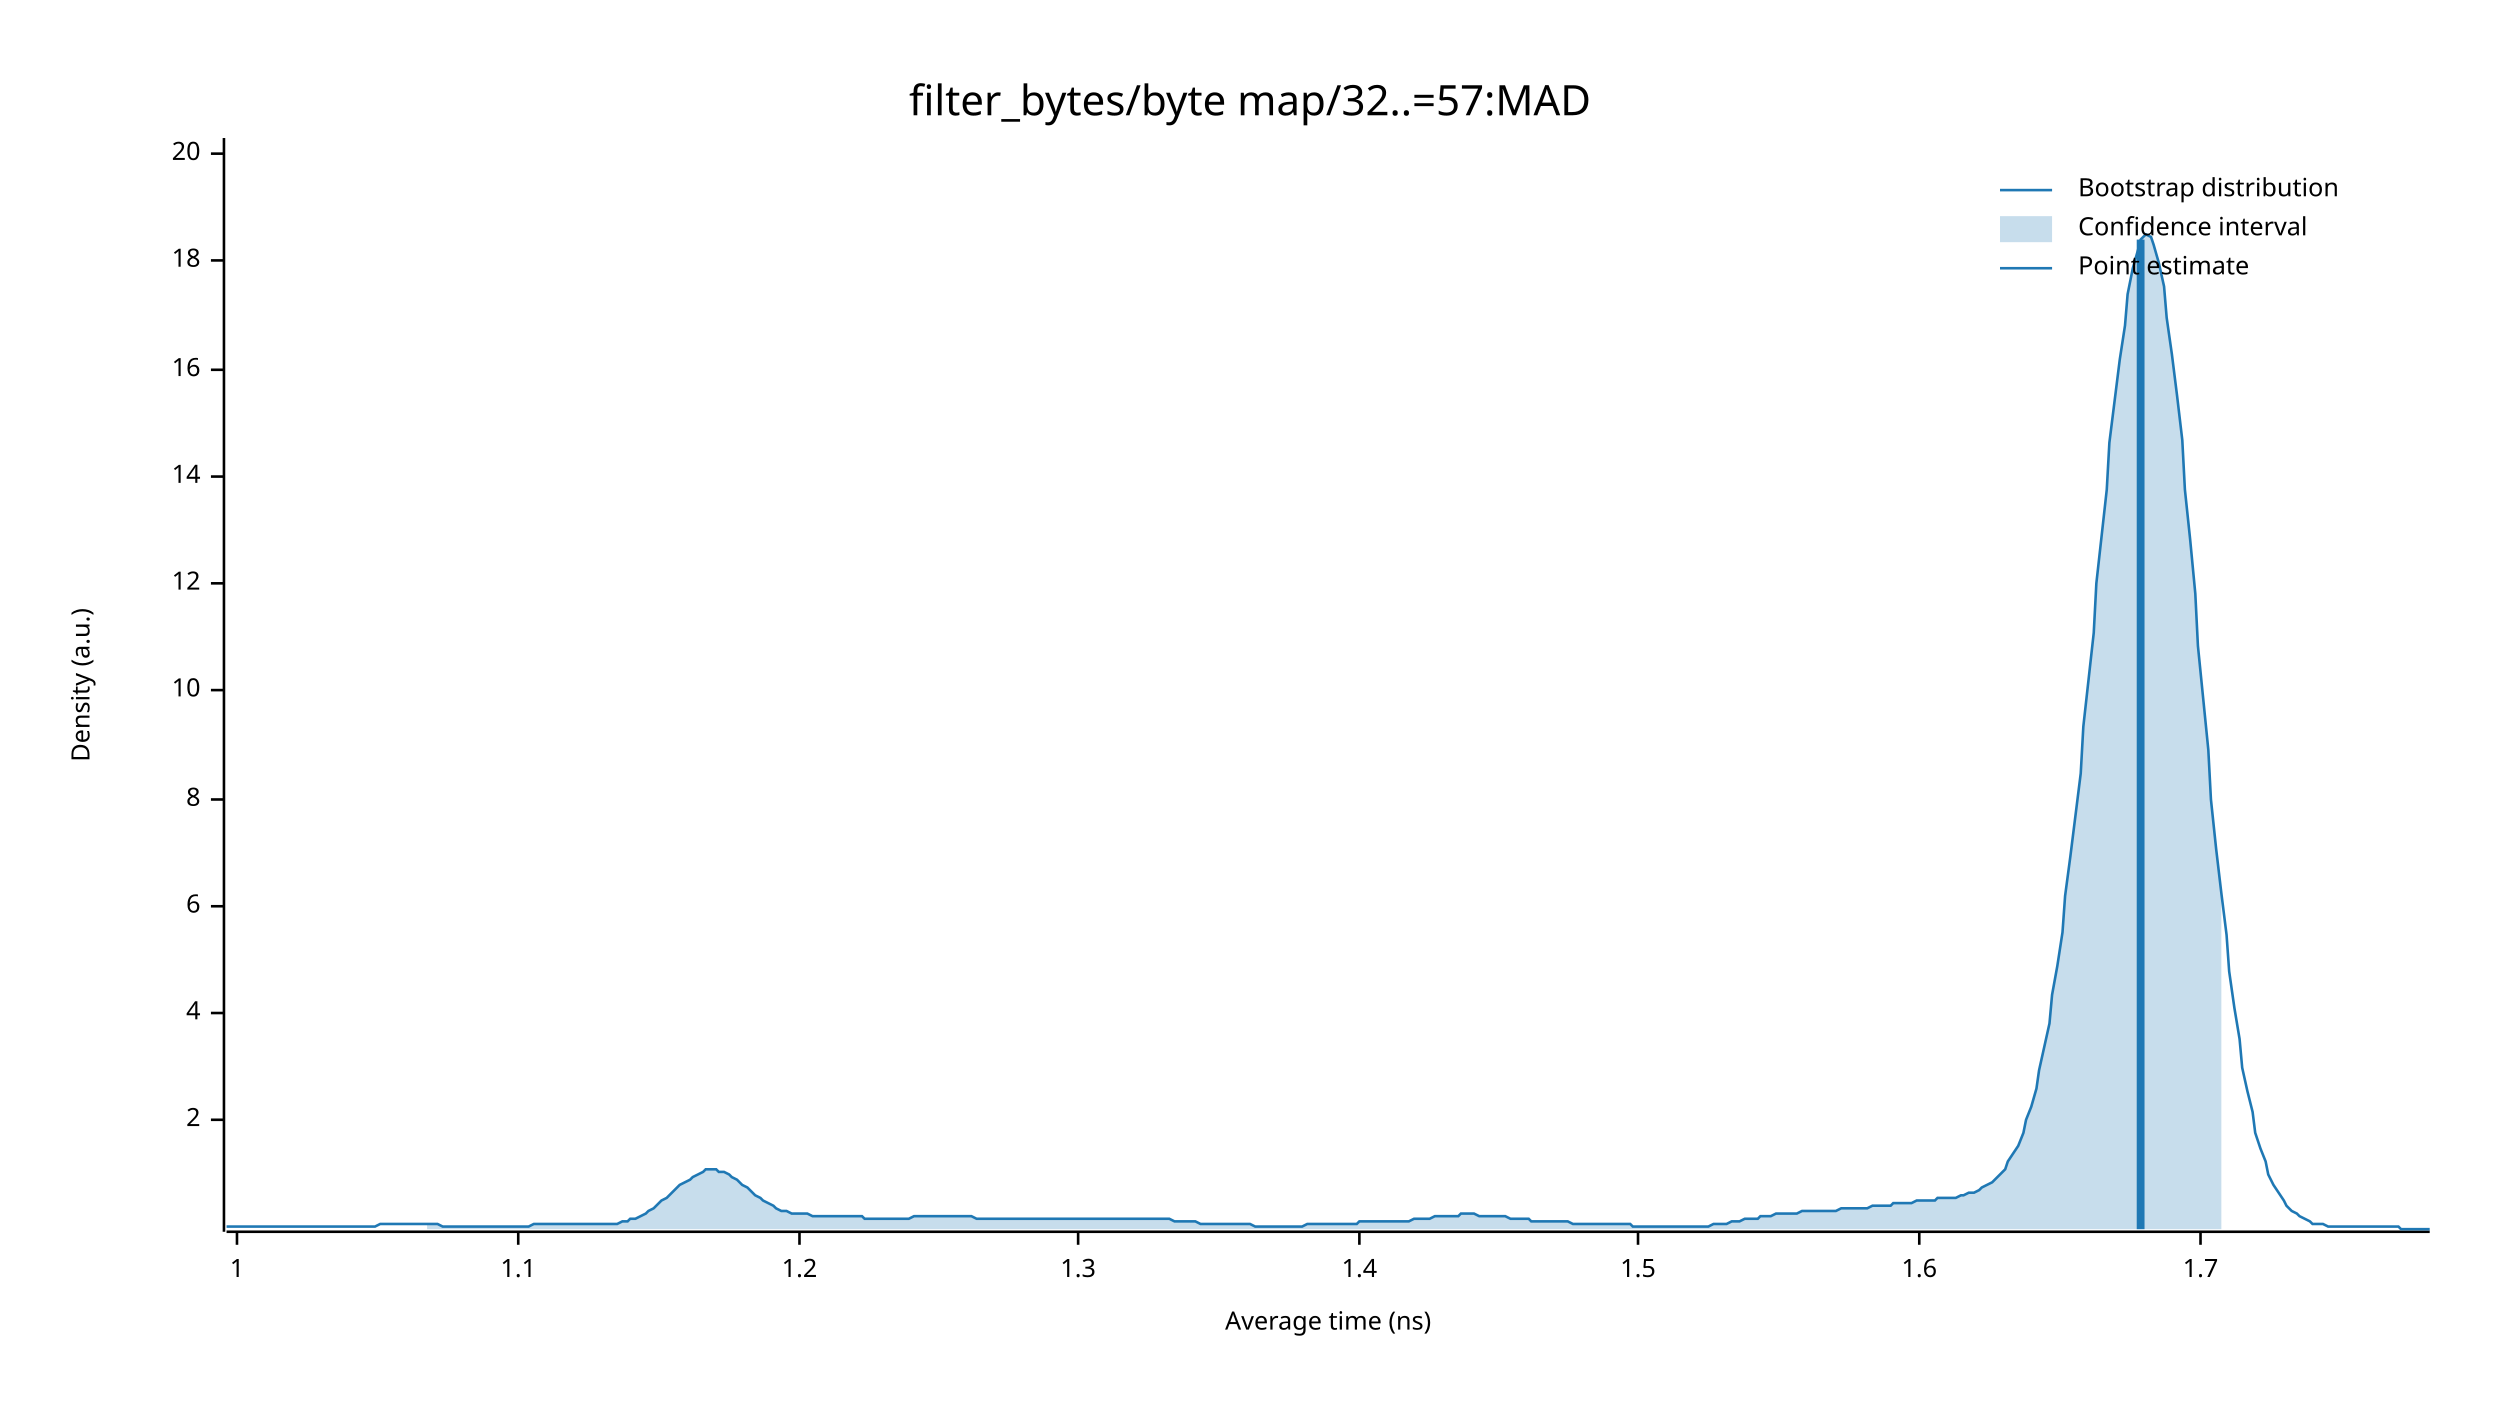
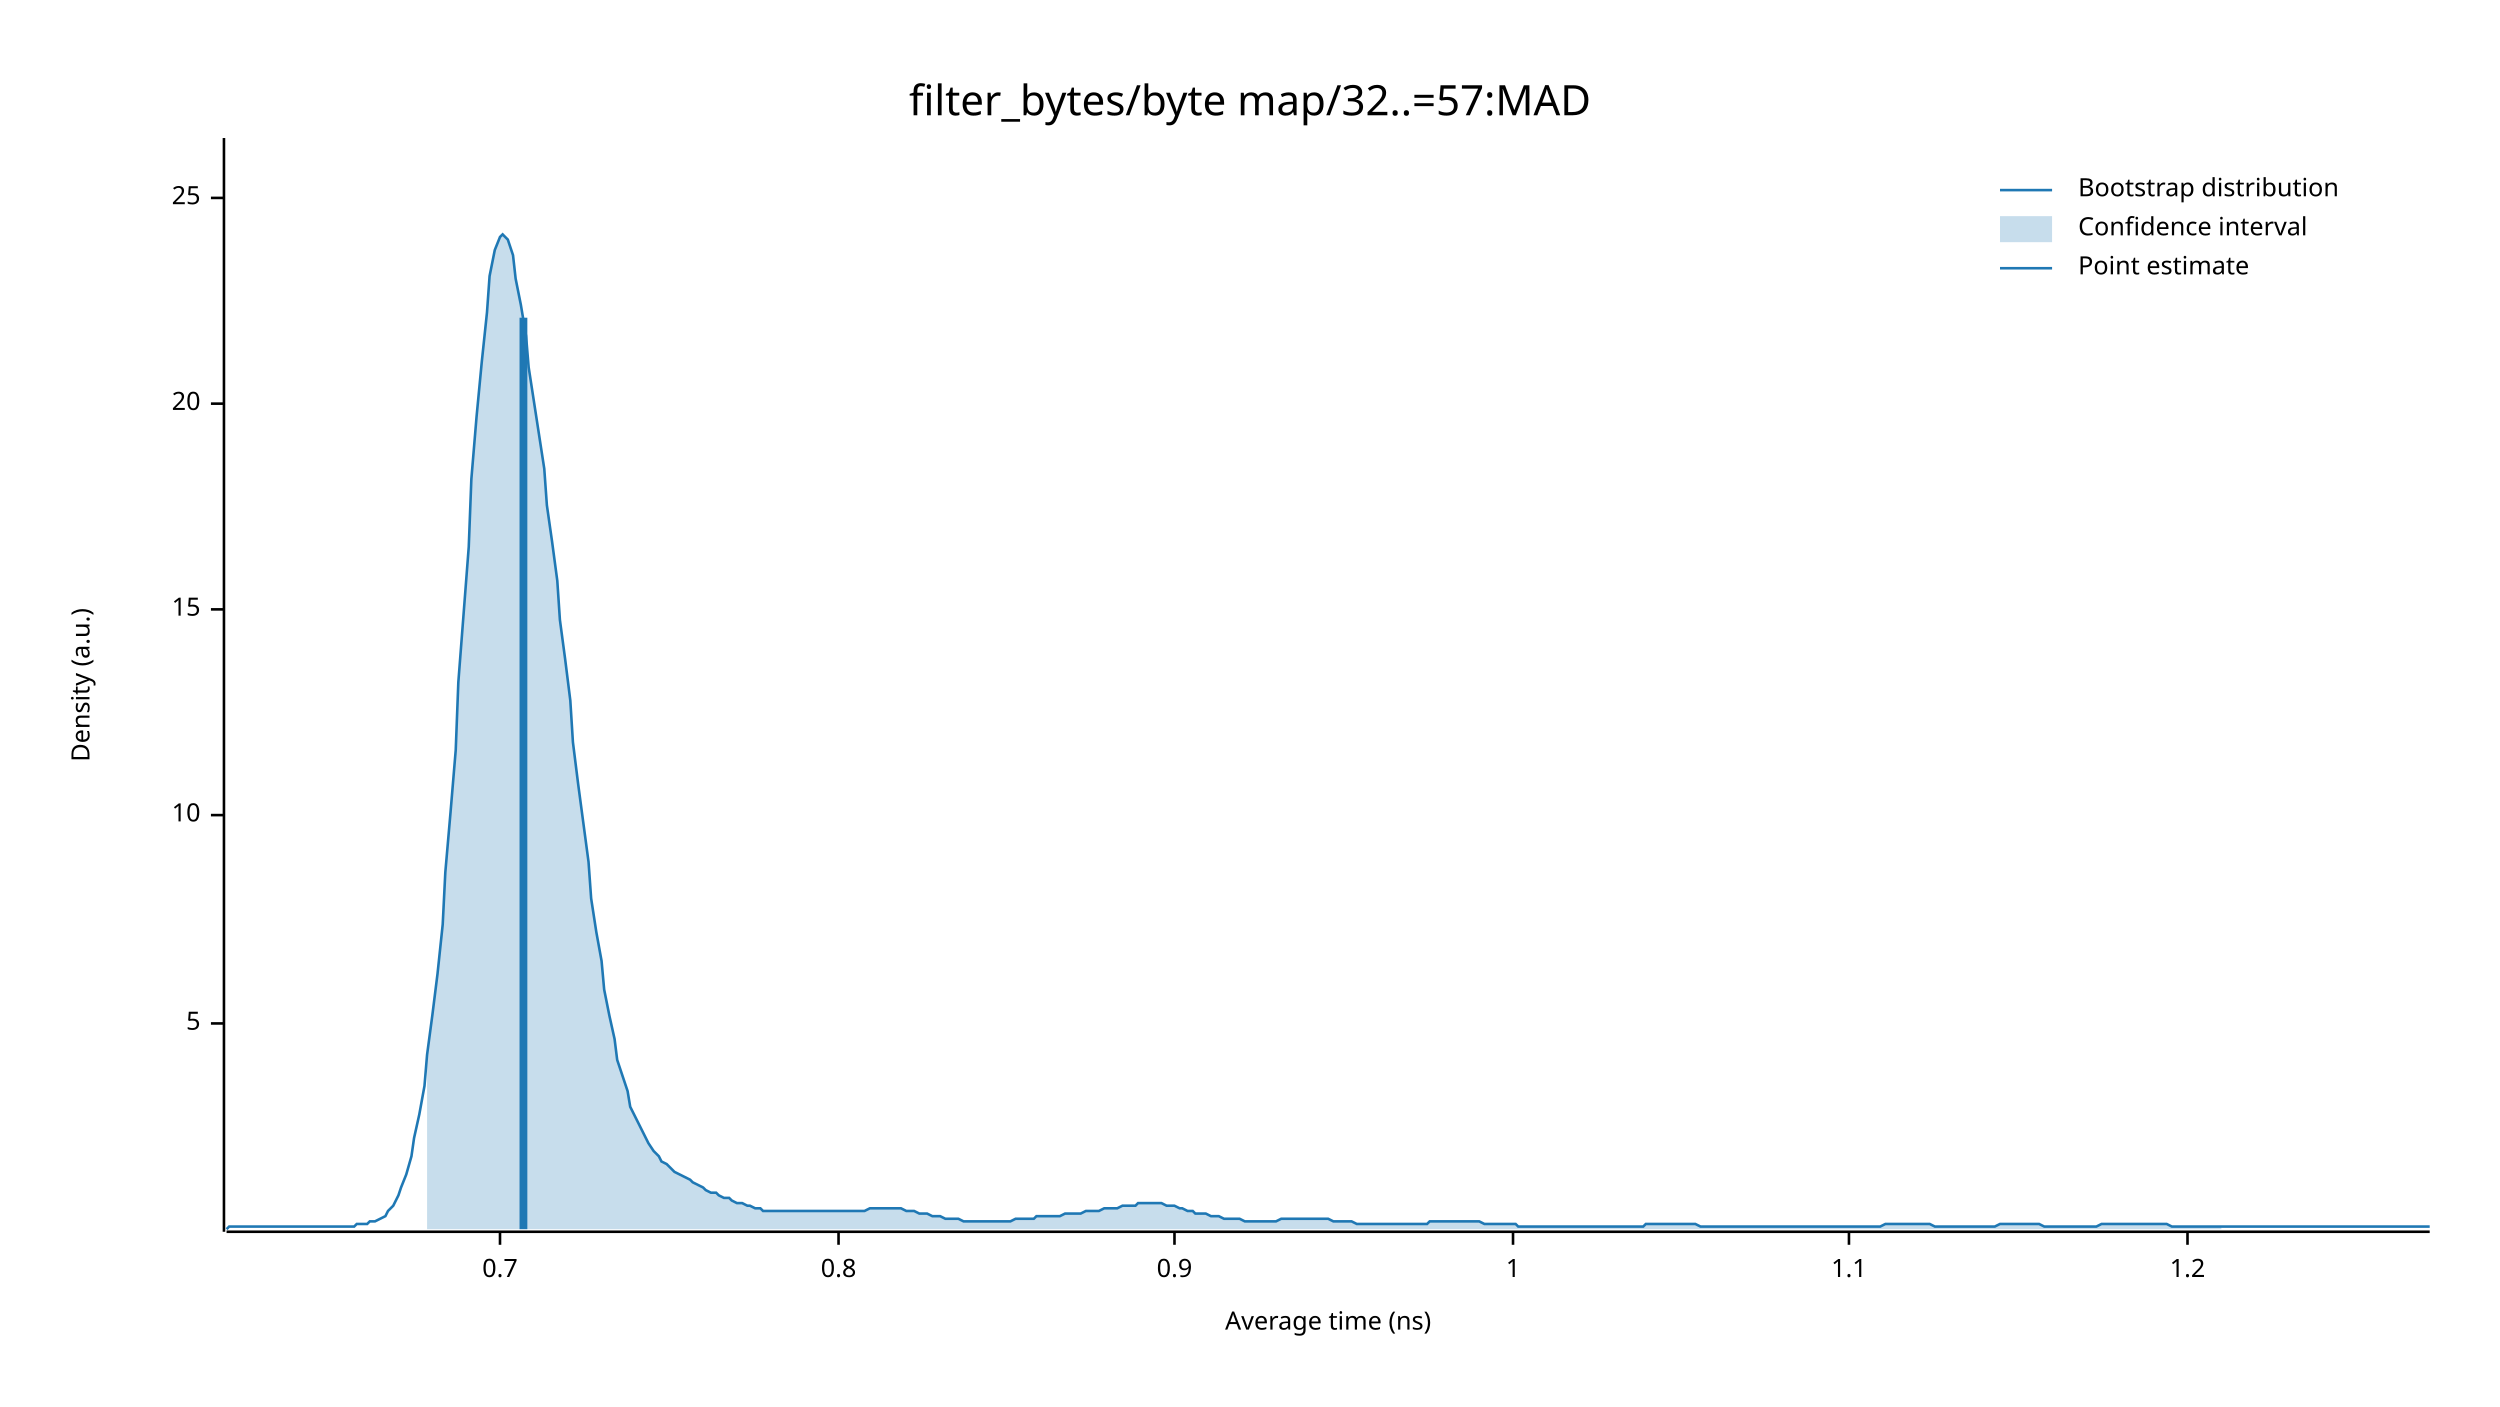
<svg xmlns="http://www.w3.org/2000/svg" width="960" height="540" viewBox="0 0 960 540">
  <text x="480" y="32" dy="0.76em" text-anchor="middle" font-family="sans-serif" font-size="16.129" opacity="1" fill="#000000">
filter_bytes/byte map/32..=57:MAD
</text>
  <text x="27" y="263" dy="0.76em" text-anchor="middle" font-family="sans-serif" font-size="9.677" opacity="1" fill="#000000" transform="rotate(270, 27, 263)">
Density (a.u.)
</text>
  <text x="510" y="513" dy="-0.5ex" text-anchor="middle" font-family="sans-serif" font-size="9.677" opacity="1" fill="#000000">
Average time (ns)
</text>
  <polyline fill="none" opacity="1" stroke="#000000" stroke-width="1" points="86,53 86,473 " />
-   <text x="77" y="430" dy="0.5ex" text-anchor="end" font-family="sans-serif" font-size="9.677" opacity="1" fill="#000000">
- 2
+   <text x="77" y="393" dy="0.5ex" text-anchor="end" font-family="sans-serif" font-size="9.677" opacity="1" fill="#000000">
+ 5
</text>
-   <polyline fill="none" opacity="1" stroke="#000000" stroke-width="1" points="81,430 86,430 " />
-   <text x="77" y="389" dy="0.5ex" text-anchor="end" font-family="sans-serif" font-size="9.677" opacity="1" fill="#000000">
- 4
- </text>
-   <polyline fill="none" opacity="1" stroke="#000000" stroke-width="1" points="81,389 86,389 " />
-   <text x="77" y="348" dy="0.5ex" text-anchor="end" font-family="sans-serif" font-size="9.677" opacity="1" fill="#000000">
- 6
- </text>
-   <polyline fill="none" opacity="1" stroke="#000000" stroke-width="1" points="81,348 86,348 " />
-   <text x="77" y="307" dy="0.5ex" text-anchor="end" font-family="sans-serif" font-size="9.677" opacity="1" fill="#000000">
- 8
- </text>
-   <polyline fill="none" opacity="1" stroke="#000000" stroke-width="1" points="81,307 86,307 " />
-   <text x="77" y="265" dy="0.5ex" text-anchor="end" font-family="sans-serif" font-size="9.677" opacity="1" fill="#000000">
+   <polyline fill="none" opacity="1" stroke="#000000" stroke-width="1" points="81,393 86,393 " />
+   <text x="77" y="313" dy="0.5ex" text-anchor="end" font-family="sans-serif" font-size="9.677" opacity="1" fill="#000000">
10
</text>
-   <polyline fill="none" opacity="1" stroke="#000000" stroke-width="1" points="81,265 86,265 " />
-   <text x="77" y="224" dy="0.5ex" text-anchor="end" font-family="sans-serif" font-size="9.677" opacity="1" fill="#000000">
- 12
+   <polyline fill="none" opacity="1" stroke="#000000" stroke-width="1" points="81,313 86,313 " />
+   <text x="77" y="234" dy="0.5ex" text-anchor="end" font-family="sans-serif" font-size="9.677" opacity="1" fill="#000000">
+ 15
</text>
-   <polyline fill="none" opacity="1" stroke="#000000" stroke-width="1" points="81,224 86,224 " />
-   <text x="77" y="183" dy="0.5ex" text-anchor="end" font-family="sans-serif" font-size="9.677" opacity="1" fill="#000000">
- 14
- </text>
-   <polyline fill="none" opacity="1" stroke="#000000" stroke-width="1" points="81,183 86,183 " />
-   <text x="77" y="142" dy="0.5ex" text-anchor="end" font-family="sans-serif" font-size="9.677" opacity="1" fill="#000000">
- 16
- </text>
-   <polyline fill="none" opacity="1" stroke="#000000" stroke-width="1" points="81,142 86,142 " />
-   <text x="77" y="100" dy="0.5ex" text-anchor="end" font-family="sans-serif" font-size="9.677" opacity="1" fill="#000000">
- 18
- </text>
-   <polyline fill="none" opacity="1" stroke="#000000" stroke-width="1" points="81,100 86,100 " />
-   <text x="77" y="59" dy="0.5ex" text-anchor="end" font-family="sans-serif" font-size="9.677" opacity="1" fill="#000000">
+   <polyline fill="none" opacity="1" stroke="#000000" stroke-width="1" points="81,234 86,234 " />
+   <text x="77" y="155" dy="0.5ex" text-anchor="end" font-family="sans-serif" font-size="9.677" opacity="1" fill="#000000">
20
</text>
-   <polyline fill="none" opacity="1" stroke="#000000" stroke-width="1" points="81,59 86,59 " />
+   <polyline fill="none" opacity="1" stroke="#000000" stroke-width="1" points="81,155 86,155 " />
+   <text x="77" y="76" dy="0.5ex" text-anchor="end" font-family="sans-serif" font-size="9.677" opacity="1" fill="#000000">
+ 25
+ </text>
+   <polyline fill="none" opacity="1" stroke="#000000" stroke-width="1" points="81,76 86,76 " />
  <polyline fill="none" opacity="1" stroke="#000000" stroke-width="1" points="87,473 933,473 " />
-   <text x="91" y="483" dy="0.76em" text-anchor="middle" font-family="sans-serif" font-size="9.677" opacity="1" fill="#000000">
+   <text x="192" y="483" dy="0.76em" text-anchor="middle" font-family="sans-serif" font-size="9.677" opacity="1" fill="#000000">
+ 0.7
+ </text>
+   <polyline fill="none" opacity="1" stroke="#000000" stroke-width="1" points="192,473 192,478 " />
+   <text x="322" y="483" dy="0.76em" text-anchor="middle" font-family="sans-serif" font-size="9.677" opacity="1" fill="#000000">
+ 0.8
+ </text>
+   <polyline fill="none" opacity="1" stroke="#000000" stroke-width="1" points="322,473 322,478 " />
+   <text x="451" y="483" dy="0.76em" text-anchor="middle" font-family="sans-serif" font-size="9.677" opacity="1" fill="#000000">
+ 0.9
+ </text>
+   <polyline fill="none" opacity="1" stroke="#000000" stroke-width="1" points="451,473 451,478 " />
+   <text x="581" y="483" dy="0.76em" text-anchor="middle" font-family="sans-serif" font-size="9.677" opacity="1" fill="#000000">
1
</text>
-   <polyline fill="none" opacity="1" stroke="#000000" stroke-width="1" points="91,473 91,478 " />
-   <text x="199" y="483" dy="0.76em" text-anchor="middle" font-family="sans-serif" font-size="9.677" opacity="1" fill="#000000">
+   <polyline fill="none" opacity="1" stroke="#000000" stroke-width="1" points="581,473 581,478 " />
+   <text x="710" y="483" dy="0.76em" text-anchor="middle" font-family="sans-serif" font-size="9.677" opacity="1" fill="#000000">
1.1
</text>
-   <polyline fill="none" opacity="1" stroke="#000000" stroke-width="1" points="199,473 199,478 " />
-   <text x="307" y="483" dy="0.76em" text-anchor="middle" font-family="sans-serif" font-size="9.677" opacity="1" fill="#000000">
+   <polyline fill="none" opacity="1" stroke="#000000" stroke-width="1" points="710,473 710,478 " />
+   <text x="840" y="483" dy="0.76em" text-anchor="middle" font-family="sans-serif" font-size="9.677" opacity="1" fill="#000000">
1.2
</text>
-   <polyline fill="none" opacity="1" stroke="#000000" stroke-width="1" points="307,473 307,478 " />
-   <text x="414" y="483" dy="0.76em" text-anchor="middle" font-family="sans-serif" font-size="9.677" opacity="1" fill="#000000">
- 1.3
- </text>
-   <polyline fill="none" opacity="1" stroke="#000000" stroke-width="1" points="414,473 414,478 " />
-   <text x="522" y="483" dy="0.76em" text-anchor="middle" font-family="sans-serif" font-size="9.677" opacity="1" fill="#000000">
- 1.4
- </text>
-   <polyline fill="none" opacity="1" stroke="#000000" stroke-width="1" points="522,473 522,478 " />
-   <text x="629" y="483" dy="0.76em" text-anchor="middle" font-family="sans-serif" font-size="9.677" opacity="1" fill="#000000">
- 1.5
- </text>
-   <polyline fill="none" opacity="1" stroke="#000000" stroke-width="1" points="629,473 629,478 " />
-   <text x="737" y="483" dy="0.76em" text-anchor="middle" font-family="sans-serif" font-size="9.677" opacity="1" fill="#000000">
- 1.6
- </text>
-   <polyline fill="none" opacity="1" stroke="#000000" stroke-width="1" points="737,473 737,478 " />
-   <text x="845" y="483" dy="0.76em" text-anchor="middle" font-family="sans-serif" font-size="9.677" opacity="1" fill="#000000">
- 1.7
- </text>
-   <polyline fill="none" opacity="1" stroke="#000000" stroke-width="1" points="845,473 845,478 " />
-   <polyline fill="none" opacity="1" stroke="#1F78B4" stroke-width="1" points="87,471 88,471 90,471 92,471 93,471 95,471 97,471 98,471 100,471 102,471 103,471 105,471 107,471 109,471 110,471 112,471 114,471 115,471 117,471 119,471 120,471 122,471 124,471 125,471 127,471 129,471 131,471 132,471 134,471 136,471 137,471 139,471 141,471 142,471 144,471 146,470 148,470 149,470 151,470 153,470 154,470 156,470 158,470 159,470 161,470 163,470 164,470 166,470 168,470 170,471 171,471 173,471 175,471 176,471 178,471 180,471 181,471 183,471 185,471 187,471 188,471 190,471 192,471 193,471 195,471 197,471 198,471 200,471 202,471 203,471 205,470 207,470 209,470 210,470 212,470 214,470 215,470 217,470 219,470 220,470 222,470 224,470 226,470 227,470 229,470 231,470 232,470 234,470 236,470 237,470 239,469 241,469 242,468 244,468 246,467 248,466 249,465 251,464 253,462 254,461 256,460 258,458 259,457 261,455 263,454 265,453 266,452 268,451 270,450 271,449 273,449 275,449 276,450 278,450 280,451 281,452 283,453 285,455 287,456 288,457 290,459 292,460 293,461 295,462 297,463 298,464 300,465 302,465 304,466 305,466 307,466 309,466 310,466 312,467 314,467 315,467 317,467 319,467 320,467 322,467 324,467 326,467 327,467 329,467 331,467 332,468 334,468 336,468 337,468 339,468 341,468 343,468 344,468 346,468 348,468 349,468 351,467 353,467 354,467 356,467 358,467 359,467 361,467 363,467 365,467 366,467 368,467 370,467 371,467 373,467 375,468 376,468 378,468 380,468 381,468 383,468 385,468 387,468 388,468 390,468 392,468 393,468 395,468 397,468 398,468 400,468 402,468 404,468 405,468 407,468 409,468 410,468 412,468 414,468 415,468 417,468 419,468 420,468 422,468 424,468 426,468 427,468 429,468 431,468 432,468 434,468 436,468 437,468 439,468 441,468 443,468 444,468 446,468 448,468 449,468 451,469 453,469 454,469 456,469 458,469 459,469 461,470 463,470 465,470 466,470 468,470 470,470 471,470 473,470 475,470 476,470 478,470 480,470 482,471 483,471 485,471 487,471 488,471 490,471 492,471 493,471 495,471 497,471 498,471 500,471 502,470 504,470 505,470 507,470 509,470 510,470 512,470 514,470 515,470 517,470 519,470 521,470 522,469 524,469 526,469 527,469 529,469 531,469 532,469 534,469 536,469 537,469 539,469 541,469 543,468 544,468 546,468 548,468 549,468 551,467 553,467 554,467 556,467 558,467 560,467 561,466 563,466 565,466 566,466 568,467 570,467 571,467 573,467 575,467 576,467 578,467 580,468 582,468 583,468 585,468 587,468 588,469 590,469 592,469 593,469 595,469 597,469 599,469 600,469 602,469 604,470 605,470 607,470 609,470 610,470 612,470 614,470 615,470 617,470 619,470 621,470 622,470 624,470 626,470 627,471 629,471 631,471 632,471 634,471 636,471 638,471 639,471 641,471 643,471 644,471 646,471 648,471 649,471 651,471 653,471 654,471 656,471 658,470 660,470 661,470 663,470 665,469 666,469 668,469 670,468 671,468 673,468 675,468 676,467 678,467 680,467 682,466 683,466 685,466 687,466 688,466 690,466 692,465 693,465 695,465 697,465 699,465 700,465 702,465 704,465 705,465 707,464 709,464 710,464 712,464 714,464 715,464 717,464 719,463 721,463 722,463 724,463 726,463 727,462 729,462 731,462 732,462 734,462 736,461 738,461 739,461 741,461 743,461 744,460 746,460 748,460 749,460 751,460 753,459 754,459 756,458 758,458 760,457 761,456 763,455 765,454 766,453 768,451 770,449 771,446 773,443 775,440 777,435 778,430 780,425 782,418 783,411 785,402 787,393 788,382 790,371 792,358 793,344 795,329 797,313 799,297 800,279 802,261 804,243 805,224 807,206 809,188 810,170 812,154 814,138 816,125 817,113 819,103 821,96 822,92 824,90 826,91 827,94 829,101 831,110 832,122 834,136 836,152 838,169 839,188 841,207 843,228 844,248 846,268 848,288 849,307 851,326 853,343 855,359 856,373 858,387 860,399 861,410 863,419 865,427 866,435 868,441 870,446 871,451 873,455 875,458 877,461 878,463 880,465 882,466 883,467 885,468 887,469 888,470 890,470 892,470 894,471 895,471 897,471 899,471 900,471 902,471 904,471 905,471 907,471 909,471 910,471 912,471 914,471 916,471 917,471 919,471 921,471 922,472 924,472 926,472 927,472 929,472 931,472 933,472 " />
-   <polygon opacity="0.25" fill="#1F78B4" points="164,470 166,470 168,470 170,471 171,471 173,471 175,471 176,471 178,471 180,471 181,471 183,471 185,471 187,471 188,471 190,471 192,471 193,471 195,471 197,471 198,471 200,471 202,471 203,471 205,470 207,470 209,470 210,470 212,470 214,470 215,470 217,470 219,470 220,470 222,470 224,470 226,470 227,470 229,470 231,470 232,470 234,470 236,470 237,470 239,469 241,469 242,468 244,468 246,467 248,466 249,465 251,464 253,462 254,461 256,460 258,458 259,457 261,455 263,454 265,453 266,452 268,451 270,450 271,449 273,449 275,449 276,450 278,450 280,451 281,452 283,453 285,455 287,456 288,457 290,459 292,460 293,461 295,462 297,463 298,464 300,465 302,465 304,466 305,466 307,466 309,466 310,466 312,467 314,467 315,467 317,467 319,467 320,467 322,467 324,467 326,467 327,467 329,467 331,467 332,468 334,468 336,468 337,468 339,468 341,468 343,468 344,468 346,468 348,468 349,468 351,467 353,467 354,467 356,467 358,467 359,467 361,467 363,467 365,467 366,467 368,467 370,467 371,467 373,467 375,468 376,468 378,468 380,468 381,468 383,468 385,468 387,468 388,468 390,468 392,468 393,468 395,468 397,468 398,468 400,468 402,468 404,468 405,468 407,468 409,468 410,468 412,468 414,468 415,468 417,468 419,468 420,468 422,468 424,468 426,468 427,468 429,468 431,468 432,468 434,468 436,468 437,468 439,468 441,468 443,468 444,468 446,468 448,468 449,468 451,469 453,469 454,469 456,469 458,469 459,469 461,470 463,470 465,470 466,470 468,470 470,470 471,470 473,470 475,470 476,470 478,470 480,470 482,471 483,471 485,471 487,471 488,471 490,471 492,471 493,471 495,471 497,471 498,471 500,471 502,470 504,470 505,470 507,470 509,470 510,470 512,470 514,470 515,470 517,470 519,470 521,470 522,469 524,469 526,469 527,469 529,469 531,469 532,469 534,469 536,469 537,469 539,469 541,469 543,468 544,468 546,468 548,468 549,468 551,467 553,467 554,467 556,467 558,467 560,467 561,466 563,466 565,466 566,466 568,467 570,467 571,467 573,467 575,467 576,467 578,467 580,468 582,468 583,468 585,468 587,468 588,469 590,469 592,469 593,469 595,469 597,469 599,469 600,469 602,469 604,470 605,470 607,470 609,470 610,470 612,470 614,470 615,470 617,470 619,470 621,470 622,470 624,470 626,470 627,471 629,471 631,471 632,471 634,471 636,471 638,471 639,471 641,471 643,471 644,471 646,471 648,471 649,471 651,471 653,471 654,471 656,471 658,470 660,470 661,470 663,470 665,469 666,469 668,469 670,468 671,468 673,468 675,468 676,467 678,467 680,467 682,466 683,466 685,466 687,466 688,466 690,466 692,465 693,465 695,465 697,465 699,465 700,465 702,465 704,465 705,465 707,464 709,464 710,464 712,464 714,464 715,464 717,464 719,463 721,463 722,463 724,463 726,463 727,462 729,462 731,462 732,462 734,462 736,461 738,461 739,461 741,461 743,461 744,460 746,460 748,460 749,460 751,460 753,459 754,459 756,458 758,458 760,457 761,456 763,455 765,454 766,453 768,451 770,449 771,446 773,443 775,440 777,435 778,430 780,425 782,418 783,411 785,402 787,393 788,382 790,371 792,358 793,344 795,329 797,313 799,297 800,279 802,261 804,243 805,224 807,206 809,188 810,170 812,154 814,138 816,125 817,113 819,103 821,96 822,92 824,90 826,91 827,94 829,101 831,110 832,122 834,136 836,152 838,169 839,188 841,207 843,228 844,248 846,268 848,288 849,307 851,326 853,343 853,472 164,472 " />
-   <polyline fill="none" opacity="1" stroke="#1F78B4" stroke-width="3" points="822,472 822,92 " />
+   <polyline fill="none" opacity="1" stroke="#000000" stroke-width="1" points="840,473 840,478 " />
+   <polyline fill="none" opacity="1" stroke="#1F78B4" stroke-width="1" points="87,472 88,471 90,471 92,471 93,471 95,471 97,471 98,471 100,471 102,471 103,471 105,471 107,471 109,471 110,471 112,471 114,471 115,471 117,471 119,471 120,471 122,471 124,471 125,471 127,471 129,471 131,471 132,471 134,471 136,471 137,470 139,470 141,470 142,469 144,469 146,468 148,467 149,465 151,463 153,459 154,456 156,451 158,444 159,437 161,428 163,417 164,405 166,390 168,374 170,355 171,335 173,312 175,288 176,262 178,236 180,210 181,184 183,160 185,139 187,120 188,106 190,96 192,91 193,90 195,92 197,98 198,107 200,117 202,129 203,141 205,154 207,167 209,180 210,194 212,208 214,223 215,238 217,253 219,269 220,285 222,301 224,316 226,331 227,345 229,358 231,369 232,380 234,390 236,399 237,407 239,413 241,419 242,425 244,429 246,433 248,437 249,439 251,442 253,444 254,446 256,447 258,449 259,450 261,451 263,452 265,453 266,454 268,455 270,456 271,457 273,458 275,458 276,459 278,460 280,460 281,461 283,462 285,462 287,463 288,463 290,464 292,464 293,465 295,465 297,465 298,465 300,465 302,465 304,465 305,465 307,465 309,465 310,465 312,465 314,465 315,465 317,465 319,465 320,465 322,465 324,465 326,465 327,465 329,465 331,465 332,465 334,464 336,464 337,464 339,464 341,464 343,464 344,464 346,464 348,465 349,465 351,465 353,466 354,466 356,466 358,467 359,467 361,467 363,468 365,468 366,468 368,468 370,469 371,469 373,469 375,469 376,469 378,469 380,469 381,469 383,469 385,469 387,469 388,469 390,468 392,468 393,468 395,468 397,468 398,467 400,467 402,467 404,467 405,467 407,467 409,466 410,466 412,466 414,466 415,466 417,465 419,465 420,465 422,465 424,464 426,464 427,464 429,464 431,463 432,463 434,463 436,463 437,462 439,462 441,462 443,462 444,462 446,462 448,463 449,463 451,463 453,464 454,464 456,465 458,465 459,466 461,466 463,466 465,467 466,467 468,467 470,468 471,468 473,468 475,468 476,468 478,469 480,469 482,469 483,469 485,469 487,469 488,469 490,469 492,468 493,468 495,468 497,468 498,468 500,468 502,468 504,468 505,468 507,468 509,468 510,468 512,469 514,469 515,469 517,469 519,469 521,470 522,470 524,470 526,470 527,470 529,470 531,470 532,470 534,470 536,470 537,470 539,470 541,470 543,470 544,470 546,470 548,470 549,469 551,469 553,469 554,469 556,469 558,469 560,469 561,469 563,469 565,469 566,469 568,469 570,470 571,470 573,470 575,470 576,470 578,470 580,470 582,470 583,471 585,471 587,471 588,471 590,471 592,471 593,471 595,471 597,471 599,471 600,471 602,471 604,471 605,471 607,471 609,471 610,471 612,471 614,471 615,471 617,471 619,471 621,471 622,471 624,471 626,471 627,471 629,471 631,471 632,470 634,470 636,470 638,470 639,470 641,470 643,470 644,470 646,470 648,470 649,470 651,470 653,471 654,471 656,471 658,471 660,471 661,471 663,471 665,471 666,471 668,471 670,471 671,471 673,471 675,471 676,471 678,471 680,471 682,471 683,471 685,471 687,471 688,471 690,471 692,471 693,471 695,471 697,471 699,471 700,471 702,471 704,471 705,471 707,471 709,471 710,471 712,471 714,471 715,471 717,471 719,471 721,471 722,471 724,470 726,470 727,470 729,470 731,470 732,470 734,470 736,470 738,470 739,470 741,470 743,471 744,471 746,471 748,471 749,471 751,471 753,471 754,471 756,471 758,471 760,471 761,471 763,471 765,471 766,471 768,470 770,470 771,470 773,470 775,470 777,470 778,470 780,470 782,470 783,470 785,471 787,471 788,471 790,471 792,471 793,471 795,471 797,471 799,471 800,471 802,471 804,471 805,471 807,470 809,470 810,470 812,470 814,470 816,470 817,470 819,470 821,470 822,470 824,470 826,470 827,470 829,470 831,470 832,470 834,471 836,471 838,471 839,471 841,471 843,471 844,471 846,471 848,471 849,471 851,471 853,471 855,471 856,471 858,471 860,471 861,471 863,471 865,471 866,471 868,471 870,471 871,471 873,471 875,471 877,471 878,471 880,471 882,471 883,471 885,471 887,471 888,471 890,471 892,471 894,471 895,471 897,471 899,471 900,471 902,471 904,471 905,471 907,471 909,471 910,471 912,471 914,471 916,471 917,471 919,471 921,471 922,471 924,471 926,471 927,471 929,471 931,471 933,471 " />
+   <polygon opacity="0.25" fill="#1F78B4" points="164,405 166,390 168,374 170,355 171,335 173,312 175,288 176,262 178,236 180,210 181,184 183,160 185,139 187,120 188,106 190,96 192,91 193,90 195,92 197,98 198,107 200,117 202,129 203,141 205,154 207,167 209,180 210,194 212,208 214,223 215,238 217,253 219,269 220,285 222,301 224,316 226,331 227,345 229,358 231,369 232,380 234,390 236,399 237,407 239,413 241,419 242,425 244,429 246,433 248,437 249,439 251,442 253,444 254,446 256,447 258,449 259,450 261,451 263,452 265,453 266,454 268,455 270,456 271,457 273,458 275,458 276,459 278,460 280,460 281,461 283,462 285,462 287,463 288,463 290,464 292,464 293,465 295,465 297,465 298,465 300,465 302,465 304,465 305,465 307,465 309,465 310,465 312,465 314,465 315,465 317,465 319,465 320,465 322,465 324,465 326,465 327,465 329,465 331,465 332,465 334,464 336,464 337,464 339,464 341,464 343,464 344,464 346,464 348,465 349,465 351,465 353,466 354,466 356,466 358,467 359,467 361,467 363,468 365,468 366,468 368,468 370,469 371,469 373,469 375,469 376,469 378,469 380,469 381,469 383,469 385,469 387,469 388,469 390,468 392,468 393,468 395,468 397,468 398,467 400,467 402,467 404,467 405,467 407,467 409,466 410,466 412,466 414,466 415,466 417,465 419,465 420,465 422,465 424,464 426,464 427,464 429,464 431,463 432,463 434,463 436,463 437,462 439,462 441,462 443,462 444,462 446,462 448,463 449,463 451,463 453,464 454,464 456,465 458,465 459,466 461,466 463,466 465,467 466,467 468,467 470,468 471,468 473,468 475,468 476,468 478,469 480,469 482,469 483,469 485,469 487,469 488,469 490,469 492,468 493,468 495,468 497,468 498,468 500,468 502,468 504,468 505,468 507,468 509,468 510,468 512,469 514,469 515,469 517,469 519,469 521,470 522,470 524,470 526,470 527,470 529,470 531,470 532,470 534,470 536,470 537,470 539,470 541,470 543,470 544,470 546,470 548,470 549,469 551,469 553,469 554,469 556,469 558,469 560,469 561,469 563,469 565,469 566,469 568,469 570,470 571,470 573,470 575,470 576,470 578,470 580,470 582,470 583,471 585,471 587,471 588,471 590,471 592,471 593,471 595,471 597,471 599,471 600,471 602,471 604,471 605,471 607,471 609,471 610,471 612,471 614,471 615,471 617,471 619,471 621,471 622,471 624,471 626,471 627,471 629,471 631,471 632,470 634,470 636,470 638,470 639,470 641,470 643,470 644,470 646,470 648,470 649,470 651,470 653,471 654,471 656,471 658,471 660,471 661,471 663,471 665,471 666,471 668,471 670,471 671,471 673,471 675,471 676,471 678,471 680,471 682,471 683,471 685,471 687,471 688,471 690,471 692,471 693,471 695,471 697,471 699,471 700,471 702,471 704,471 705,471 707,471 709,471 710,471 712,471 714,471 715,471 717,471 719,471 721,471 722,471 724,470 726,470 727,470 729,470 731,470 732,470 734,470 736,470 738,470 739,470 741,470 743,471 744,471 746,471 748,471 749,471 751,471 753,471 754,471 756,471 758,471 760,471 761,471 763,471 765,471 766,471 768,470 770,470 771,470 773,470 775,470 777,470 778,470 780,470 782,470 783,470 785,471 787,471 788,471 790,471 792,471 793,471 795,471 797,471 799,471 800,471 802,471 804,471 805,471 807,470 809,470 810,470 812,470 814,470 816,470 817,470 819,470 821,470 822,470 824,470 826,470 827,470 829,470 831,470 832,470 834,471 836,471 838,471 839,471 841,471 843,471 844,471 846,471 848,471 849,471 851,471 853,471 853,472 164,472 " />
+   <polyline fill="none" opacity="1" stroke="#1F78B4" stroke-width="3" points="201,472 201,122 " />
  <text x="798" y="68" dy="0.76em" text-anchor="start" font-family="sans-serif" font-size="9.677" opacity="1" fill="#000000">
Bootstrap distribution
</text>
  <text x="798" y="83" dy="0.76em" text-anchor="start" font-family="sans-serif" font-size="9.677" opacity="1" fill="#000000">
Confidence interval
</text>
  <text x="798" y="98" dy="0.76em" text-anchor="start" font-family="sans-serif" font-size="9.677" opacity="1" fill="#000000">
Point estimate
</text>
  <polyline fill="none" opacity="1" stroke="#1F78B4" stroke-width="1" points="768,73 788,73 " />
  <rect x="768" y="83" width="20" height="10" opacity="0.25" fill="#1F78B4" stroke="none" />
  <polyline fill="none" opacity="1" stroke="#1F78B4" stroke-width="1" points="768,103 788,103 " />
</svg>
